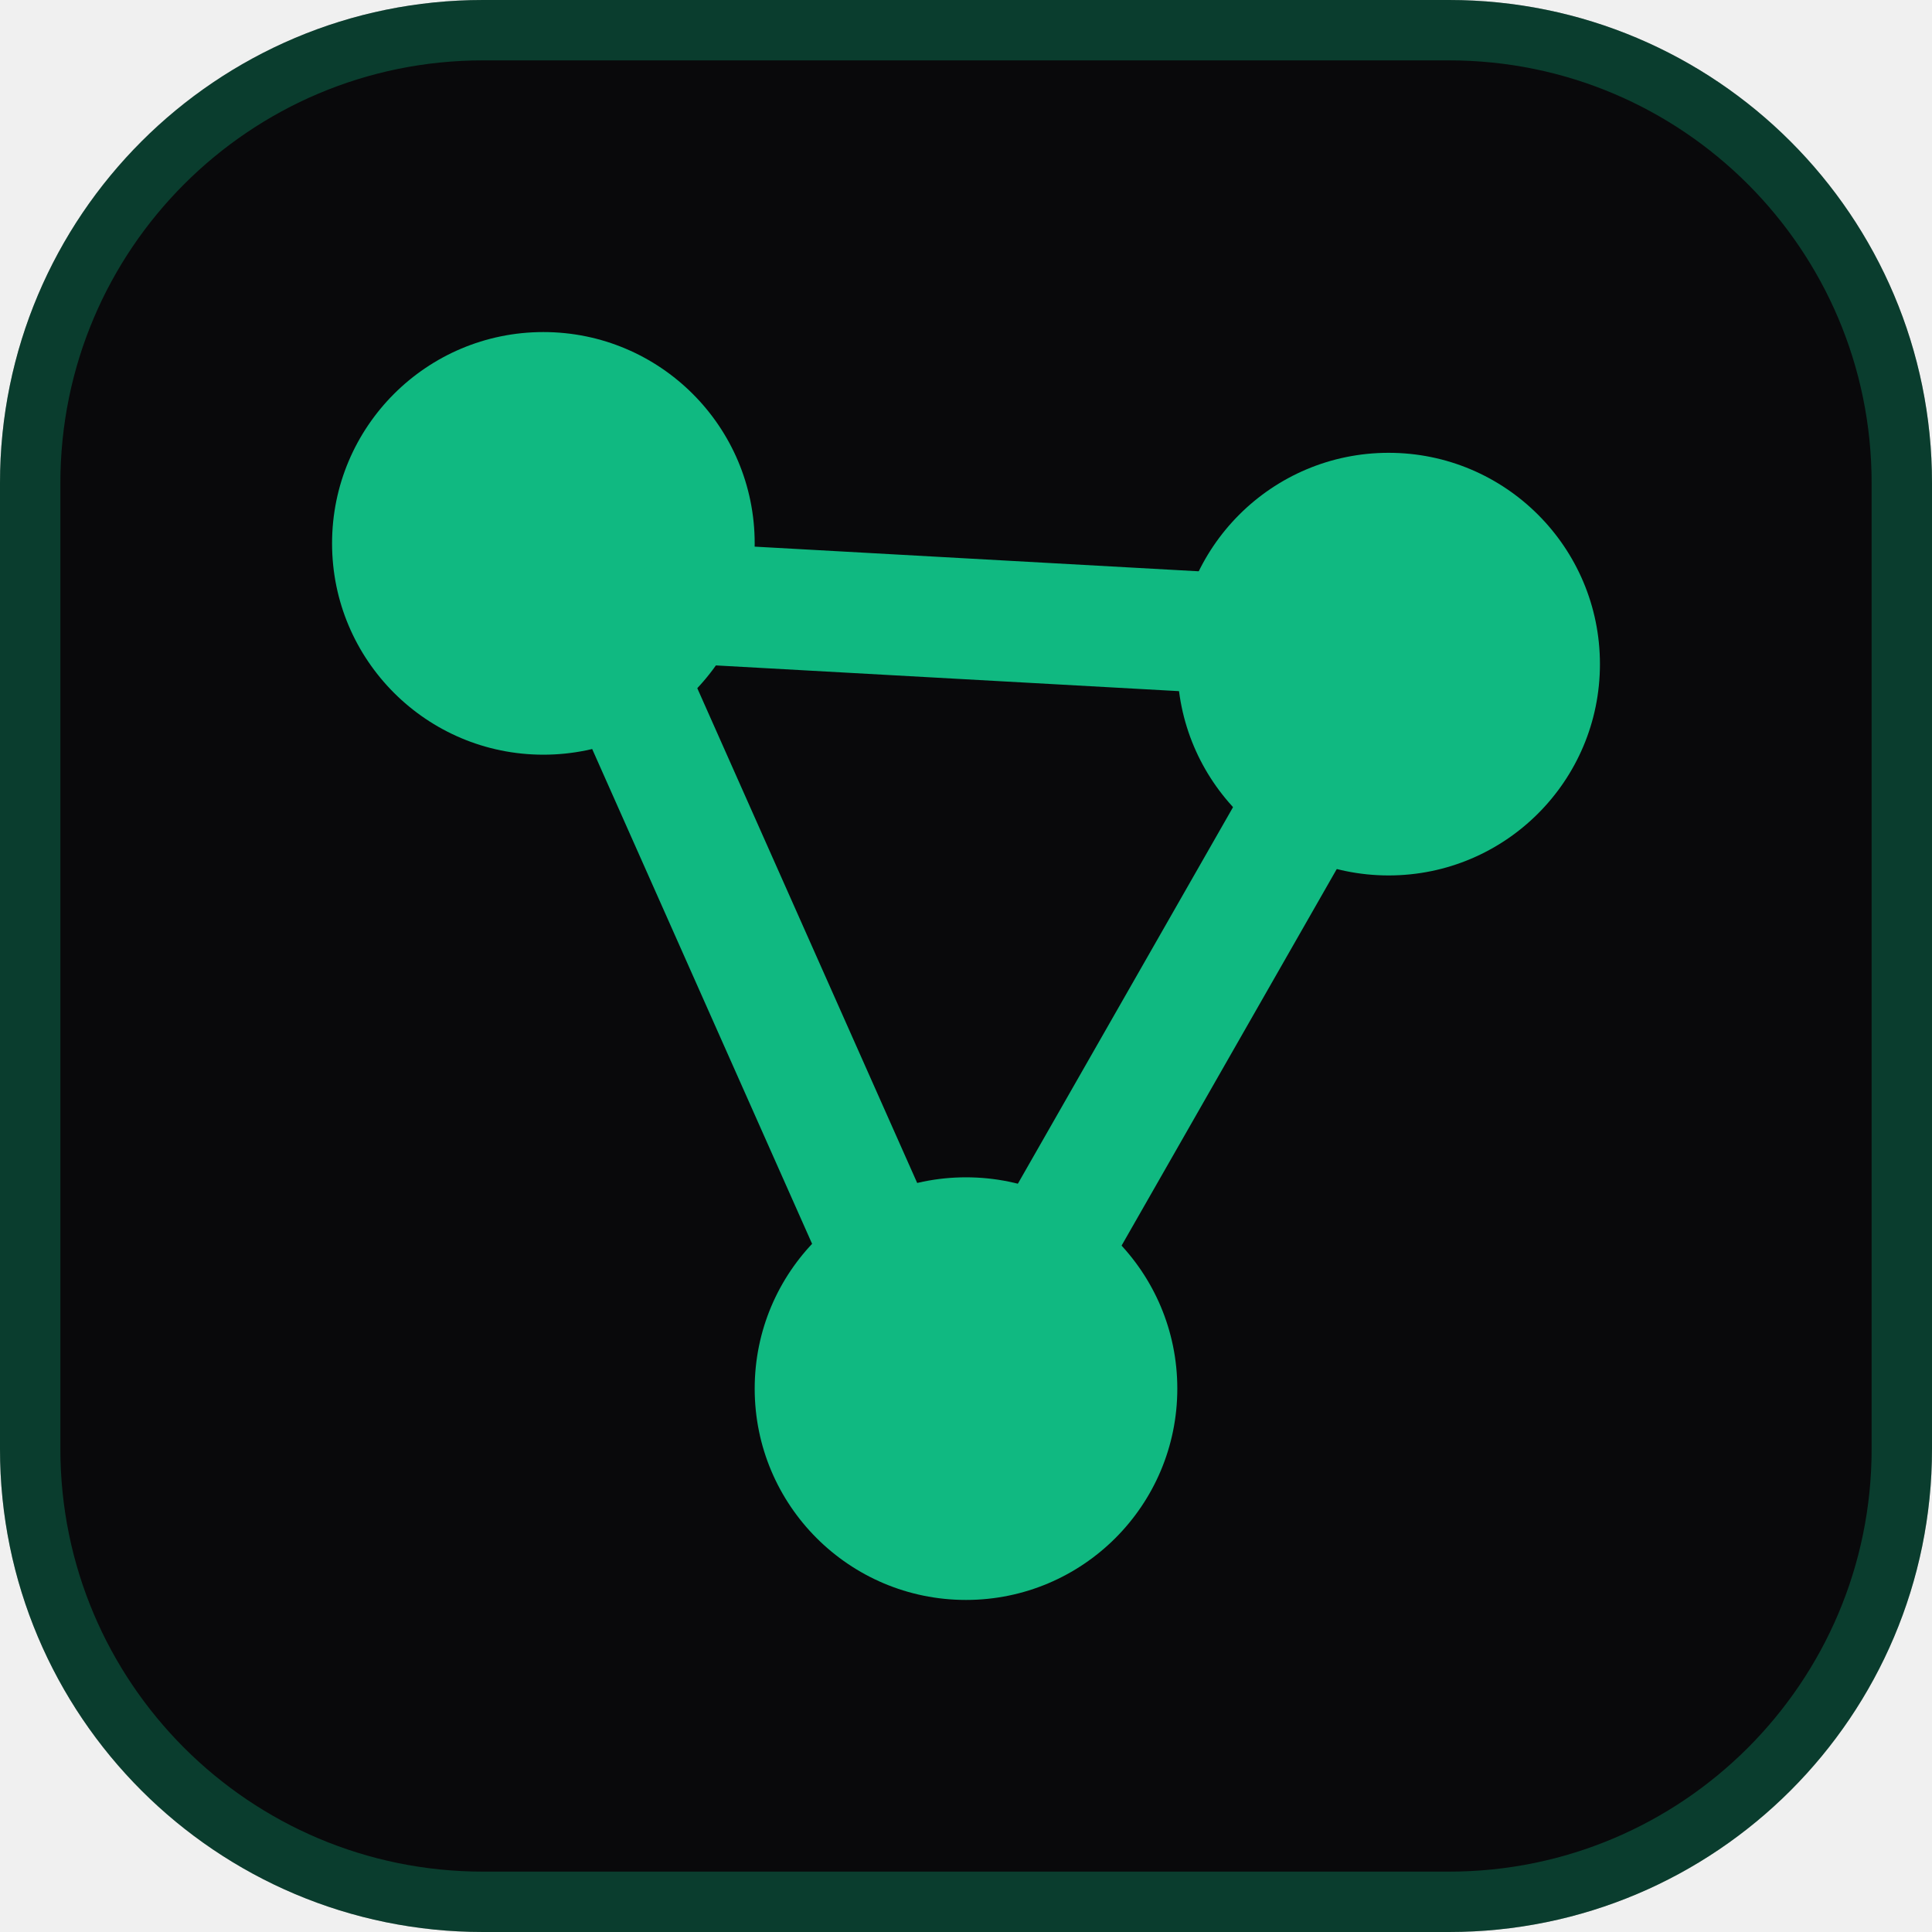
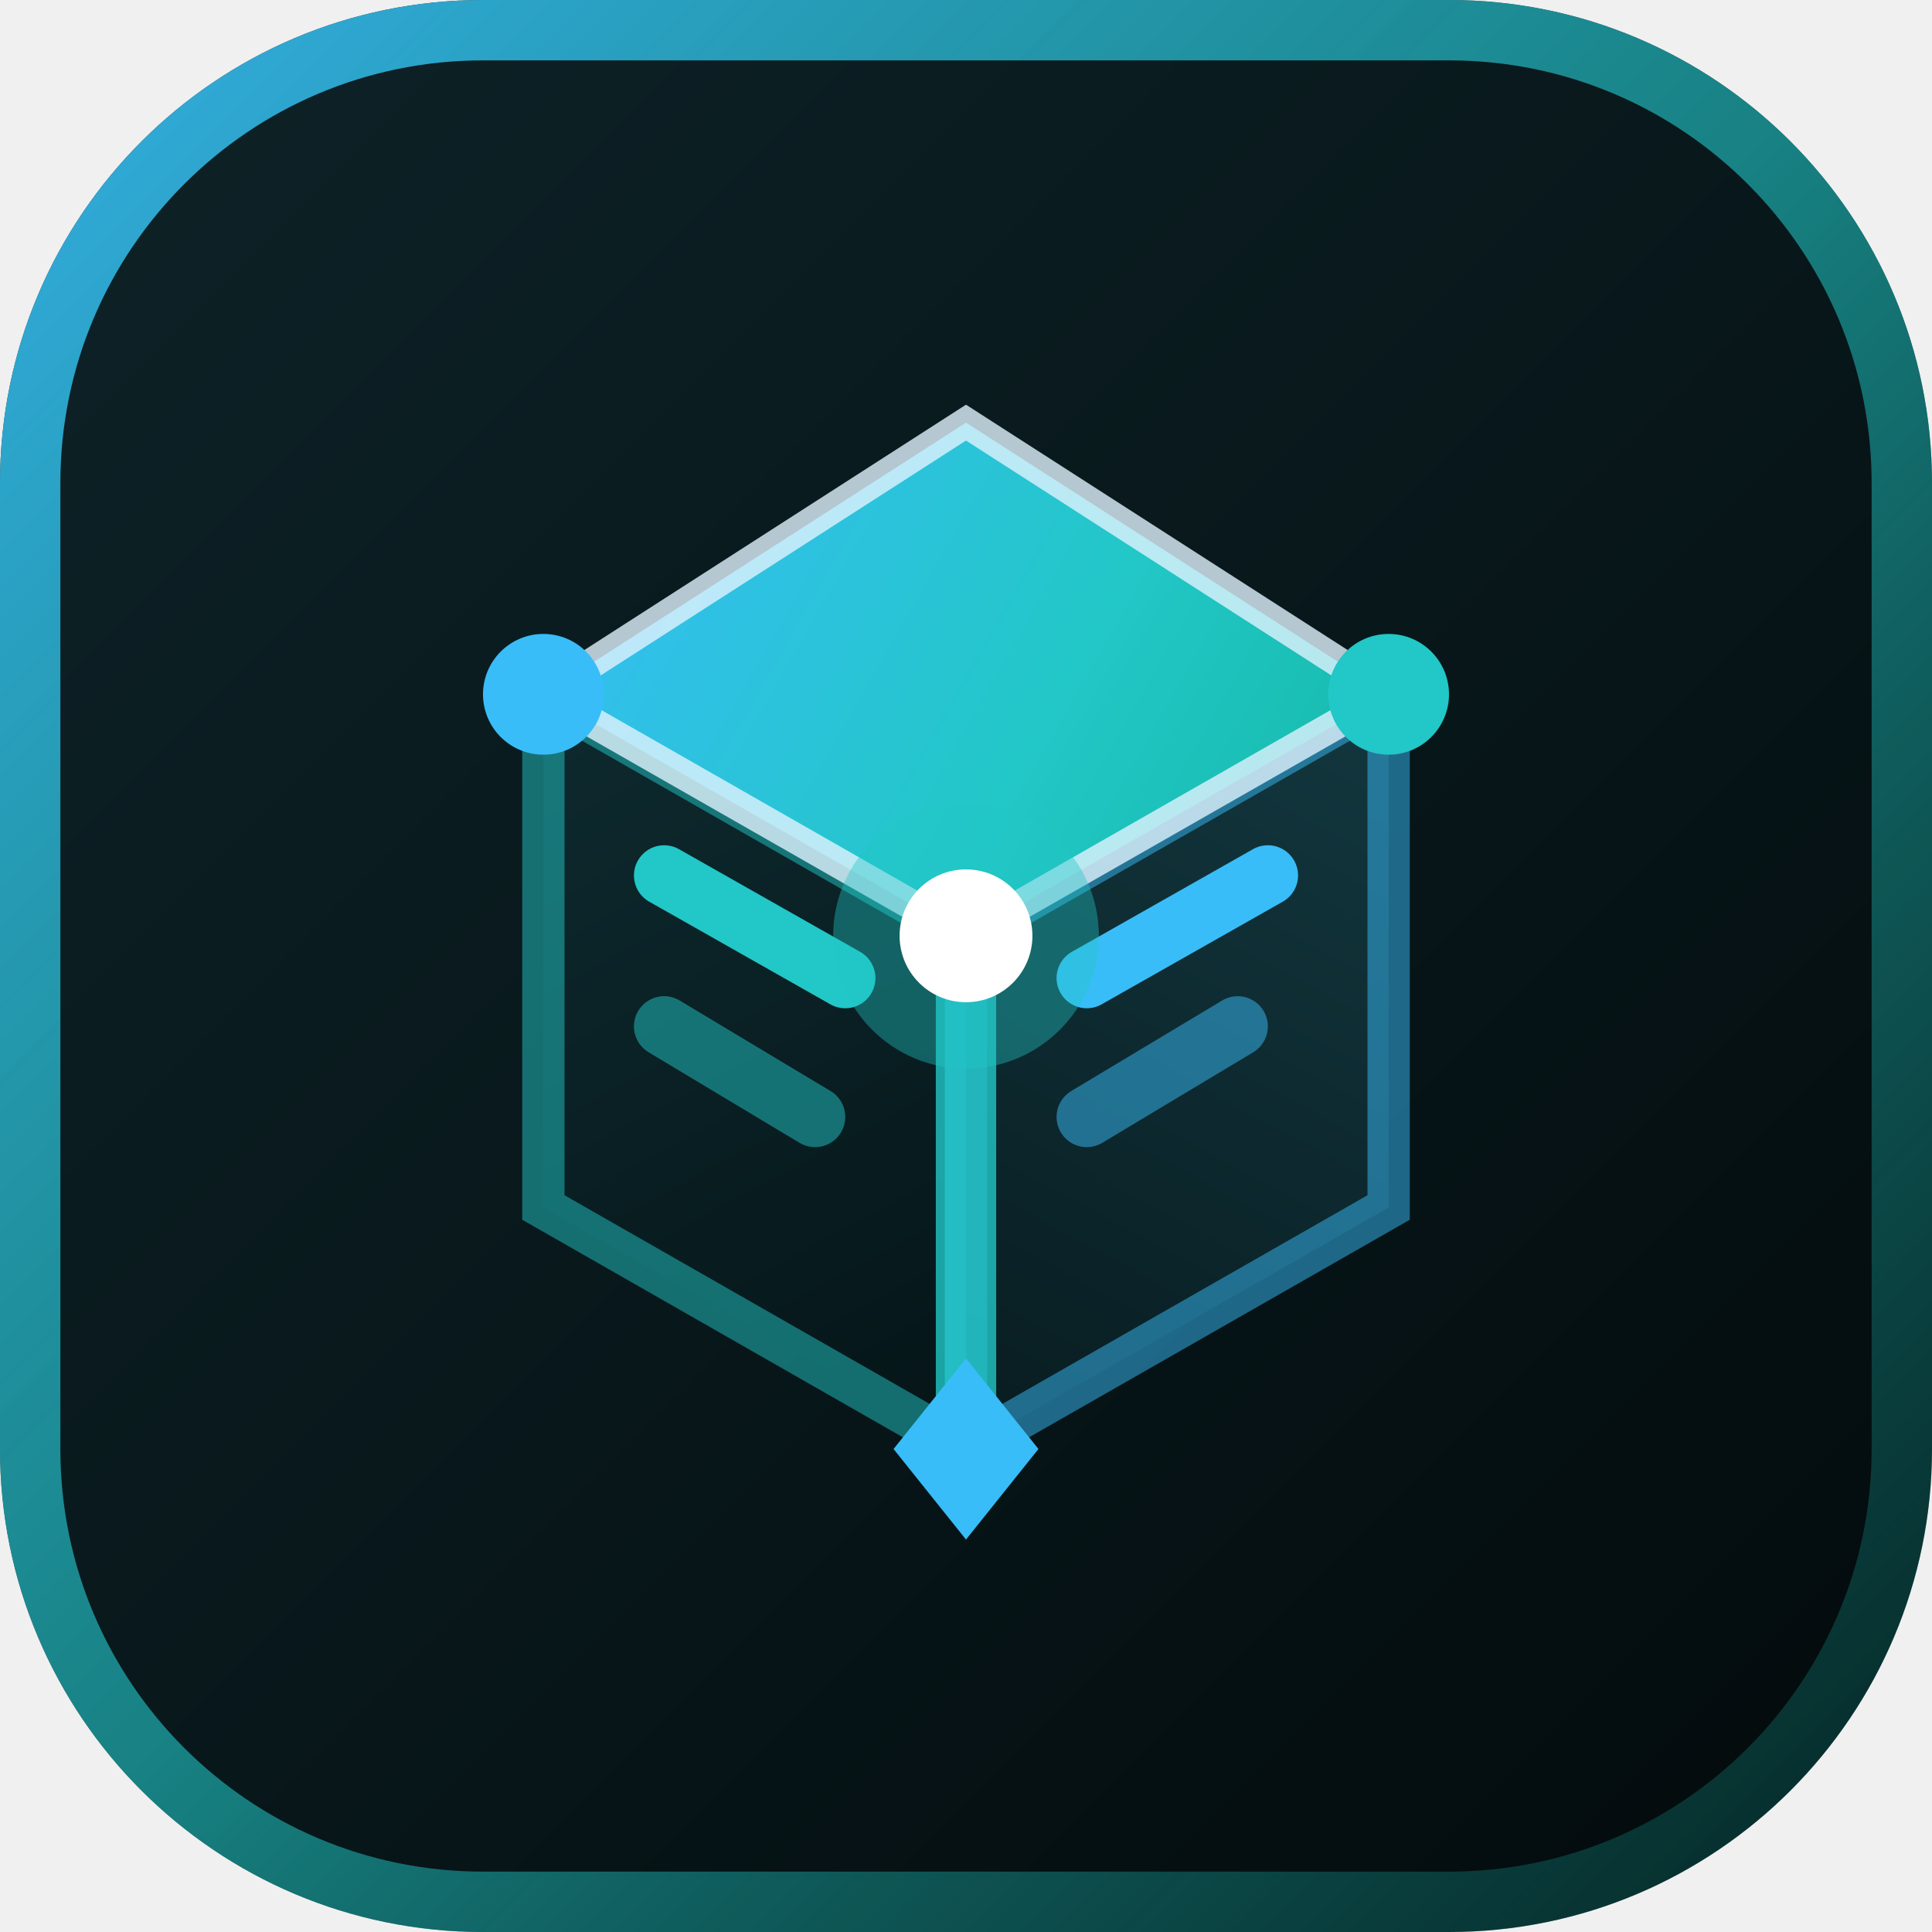
<svg xmlns="http://www.w3.org/2000/svg" viewBox="0 0 32 32" fill="none">
-   <rect width="32" height="32" rx="8" fill="#09090B" />
-   <rect x="0.5" y="0.5" width="31" height="31" rx="7.5" stroke="#10B981" stroke-opacity="0.3" />
-   <circle cx="9" cy="9" r="3.5" fill="#10B981" />
-   <circle cx="23" cy="11" r="3.5" fill="#10B981" />
-   <circle cx="16" cy="23" r="3.5" fill="#10B981" />
-   <line x1="11.5" y1="10" x2="20.5" y2="10.5" stroke="#10B981" stroke-width="2" stroke-linecap="round" />
-   <line x1="10.5" y1="11.5" x2="14.5" y2="20.5" stroke="#10B981" stroke-width="2" stroke-linecap="round" />
-   <line x1="21.5" y1="13.5" x2="17.5" y2="20.5" stroke="#10B981" stroke-width="2" stroke-linecap="round" />
+   <defs>
+     <linearGradient id="fav-bg" x1="0" y1="0" x2="32" y2="32" gradientUnits="userSpaceOnUse">
+       <stop offset="0%" stop-color="#0E2328" />
+       <stop offset="60%" stop-color="#071518" />
+       <stop offset="100%" stop-color="#03090B" />
+     </linearGradient>
+     <linearGradient id="fav-rim" x1="0" y1="0" x2="32" y2="32" gradientUnits="userSpaceOnUse">
+       <stop offset="0%" stop-color="#38BDF8" stop-opacity="0.9" />
+       <stop offset="50%" stop-color="#22C7C7" stop-opacity="0.6" />
+       <stop offset="100%" stop-color="#0D9488" stop-opacity="0.2" />
+     </linearGradient>
+     <linearGradient id="fav-top" x1="9" y1="7" x2="23" y2="15" gradientUnits="userSpaceOnUse">
+       <stop offset="0%" stop-color="#38BDF8" />
+       <stop offset="60%" stop-color="#22C7C7" />
+       <stop offset="100%" stop-color="#14B8A6" />
+     </linearGradient>
+     <linearGradient id="fav-left" x1="9" y1="11" x2="16" y2="24" gradientUnits="userSpaceOnUse">
+       <stop offset="0%" stop-color="#0E2B30" />
+       <stop offset="100%" stop-color="#051417" />
+     </linearGradient>
+     <linearGradient id="fav-right" x1="23" y1="11" x2="16" y2="24" gradientUnits="userSpaceOnUse">
+       <stop offset="0%" stop-color="#133840" />
+       <stop offset="100%" stop-color="#081C20" />
+     </linearGradient>
+   </defs>
+   <rect width="32" height="32" rx="8" fill="url(#fav-bg)" />
+   <rect x="0.5" y="0.5" width="31" height="31" rx="7.5" stroke="url(#fav-rim)" stroke-width="1" />
+   <path d="M 9 11.5 L 16 15.5 L 16 24 L 9 20 Z" fill="url(#fav-left)" stroke="#22C7C7" stroke-width="0.7" stroke-opacity="0.5" />
+   <path d="M 11 14.5 L 14 16.2" stroke="#22C7C7" stroke-width="1" stroke-linecap="round" />
+   <path d="M 11 17 L 13.5 18.5" stroke="#22C7C7" stroke-width="1" stroke-linecap="round" stroke-opacity="0.5" />
+   <path d="M 16 15.5 L 23 11.5 L 23 20 L 16 24 Z" fill="url(#fav-right)" stroke="#38BDF8" stroke-width="0.7" stroke-opacity="0.5" />
+   <path d="M 18 16.2 L 21 14.5" stroke="#38BDF8" stroke-width="1" stroke-linecap="round" />
+   <path d="M 18 18.5 L 20.5 17" stroke="#38BDF8" stroke-width="1" stroke-linecap="round" stroke-opacity="0.5" />
+   <line x1="16" y1="15.5" x2="16" y2="23.5" stroke="#22C7C7" stroke-width="1" stroke-opacity="0.8" />
+   <path d="M 16 7 L 23 11.5 L 16 15.5 L 9 11.5 Z" fill="url(#fav-top)" stroke="#E0F2FE" stroke-width="0.5" stroke-opacity="0.8" />
+   <circle cx="9" cy="11.5" r="1" fill="#38BDF8" />
+   <circle cx="23" cy="11.5" r="1" fill="#22C7C7" />
+   <circle cx="16" cy="15.5" r="2.2" fill="#22C7C7" fill-opacity="0.4" />
+   <circle cx="16" cy="15.5" r="1.1" fill="#FFFFFF" />
+   <path d="M 16 22.5 L 17.2 24 L 16 25.5 L 14.8 24 Z" fill="#38BDF8" />
</svg>
